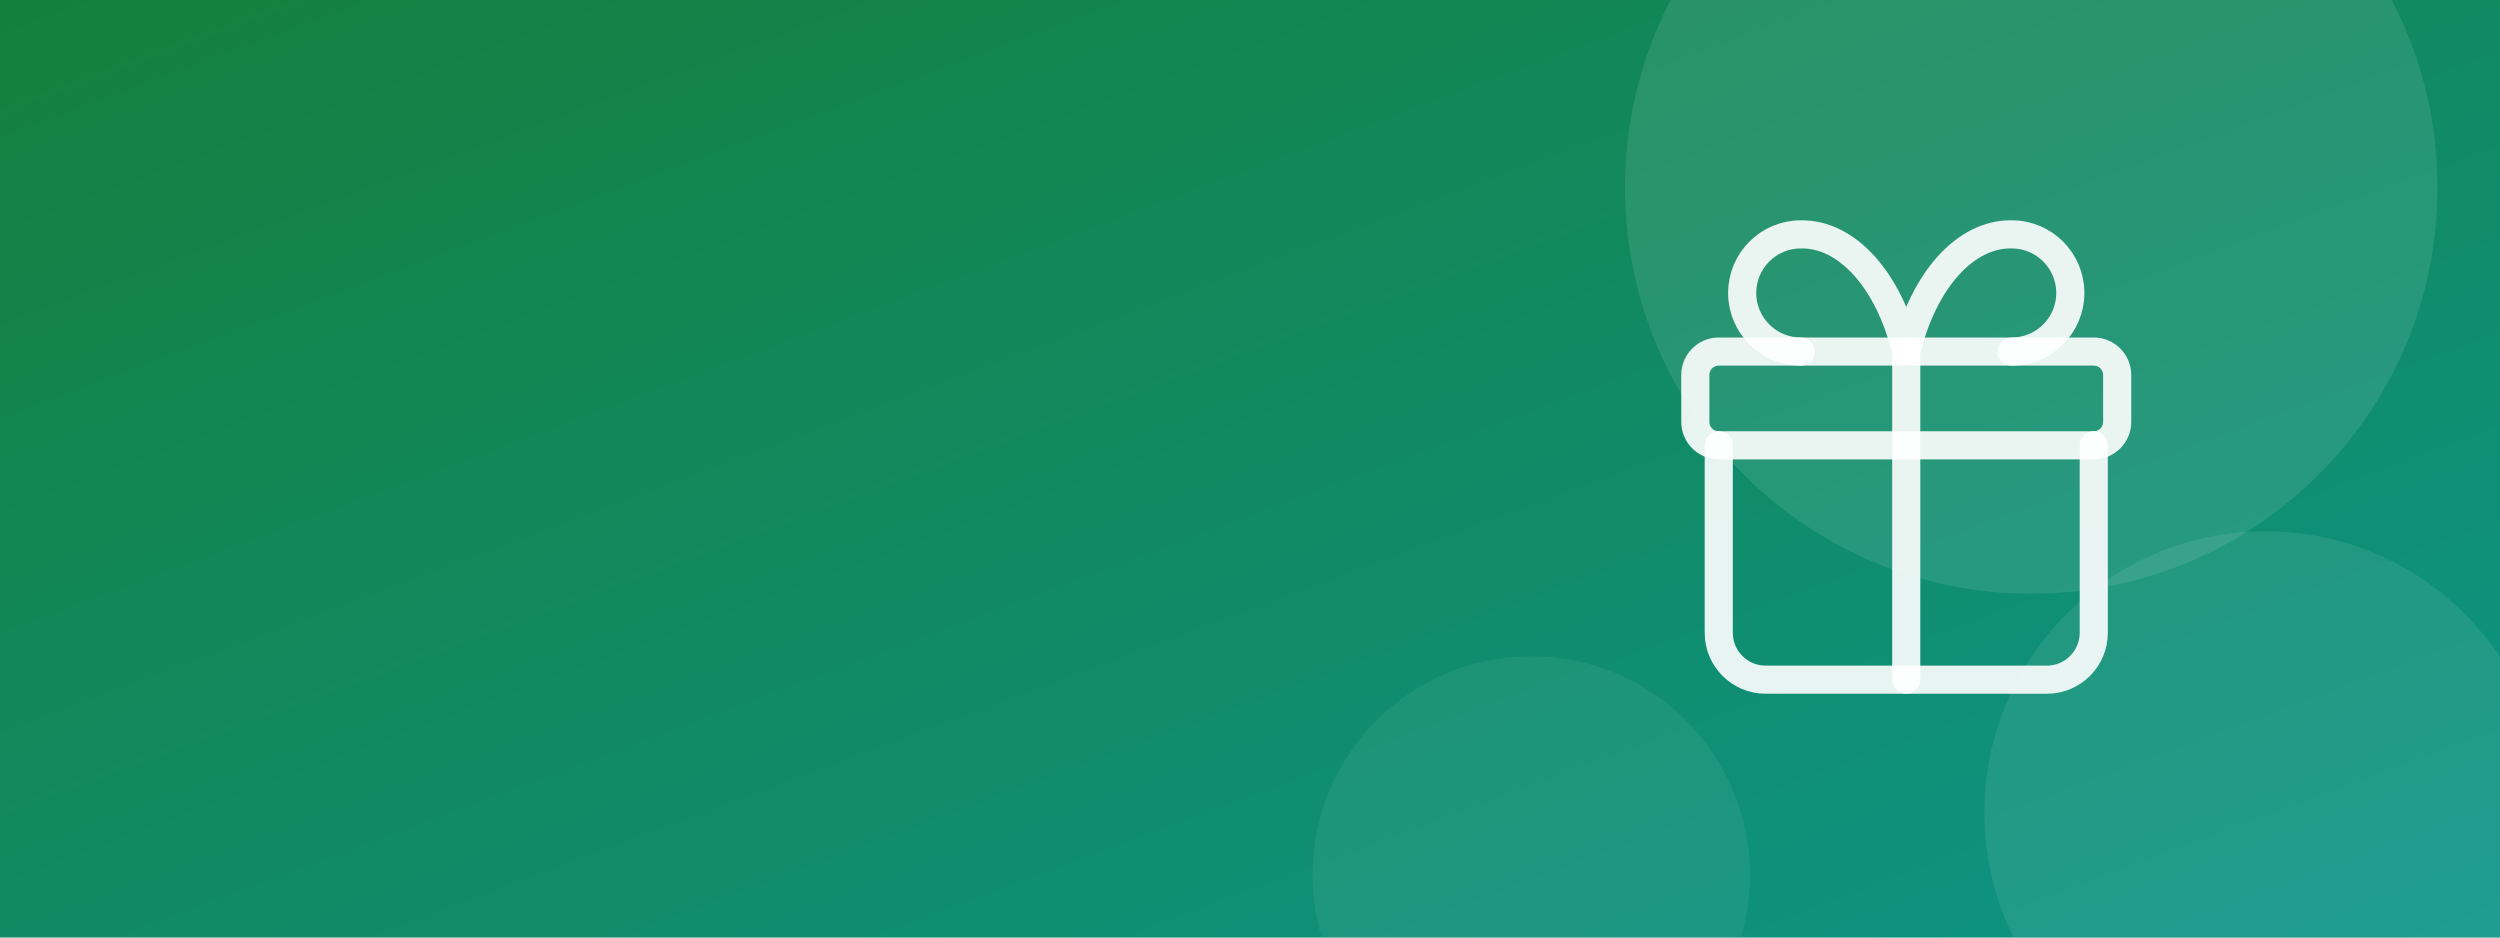
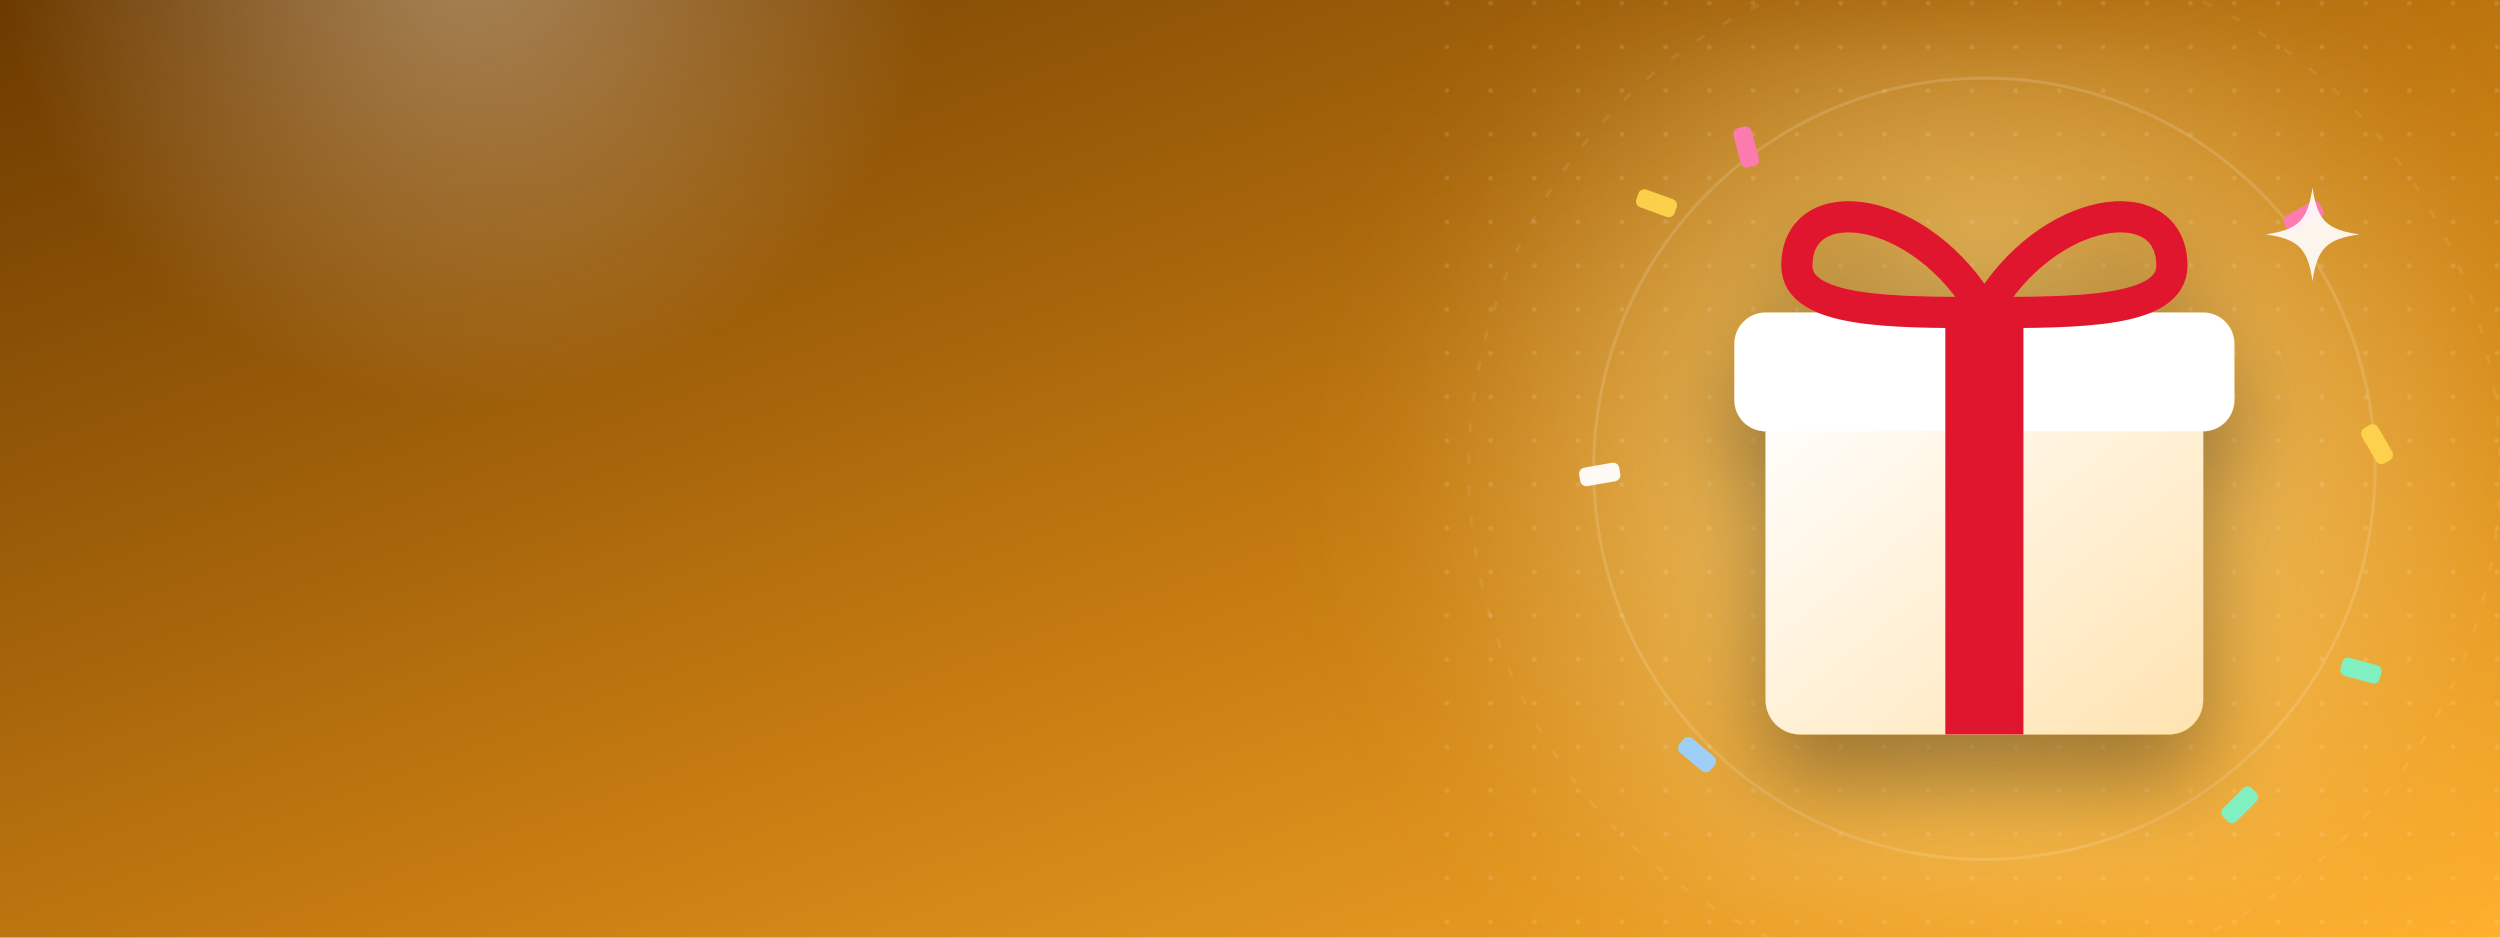
<svg xmlns="http://www.w3.org/2000/svg" viewBox="0 0 1600 600" width="1600" height="600" preserveAspectRatio="xMidYMid slice">
  <defs>
-     <linearGradient id="g" x1="0" y1="0" x2="1" y2="1">
-       <stop offset="0" stop-color="#15803d" />
-       <stop offset="1" stop-color="#0d9488" />
+     <linearGradient id="bg5" x1="0" y1="0" x2="1" y2="1">
+       <stop offset="0" stop-color="#6b3a00" />
+       <stop offset=".55" stop-color="#c47a10" />
+       <stop offset="1" stop-color="#ffb02e" />
+     </linearGradient>
+     <radialGradient id="glow5" cx=".5" cy=".5" r=".5">
+       <stop offset="0" stop-color="#ffe08a" stop-opacity=".85" />
+       <stop offset="1" stop-color="#ffe08a" stop-opacity="0" />
+     </radialGradient>
+     <radialGradient id="glow25" cx=".5" cy=".5" r=".5">
+       <stop offset="0" stop-color="#ffffff" stop-opacity=".35" />
+       <stop offset="1" stop-color="#ffffff" stop-opacity="0" />
+     </radialGradient>
+     <filter id="blur5" x="-50%" y="-50%" width="200%" height="200%">
+       <feGaussianBlur stdDeviation="40" />
+     </filter>
+     <filter id="shadow5" x="-30%" y="-30%" width="160%" height="170%">
+       <feDropShadow dx="0" dy="30" stdDeviation="28" flood-color="#000" flood-opacity=".35" />
+     </filter>
+     <pattern id="dots5" width="28" height="28" patternUnits="userSpaceOnUse">
+       <circle cx="2" cy="2" r="1.6" fill="#fff" opacity=".12" />
+     </pattern>
+     <linearGradient id="glass5" x1="0" y1="0" x2="1" y2="1">
+       <stop offset="0" stop-color="#fff" stop-opacity=".38" />
+       <stop offset="1" stop-color="#fff" stop-opacity=".06" />
    </linearGradient>
  </defs>
-   <rect width="1600" height="600" fill="url(#g)" />
-   <circle cx="1300" cy="120" r="260" fill="#fff" opacity=".10" />
-   <circle cx="1450" cy="520" r="180" fill="#fff" opacity=".08" />
-   <circle cx="980" cy="560" r="140" fill="#fff" opacity=".06" />
-   <g transform="translate(1040 120) scale(15)" fill="none" stroke="#fff" stroke-opacity=".9" stroke-width="1.2" stroke-linecap="round" stroke-linejoin="round">
-     <path d="M12 7v14" />
-     <path d="M20 11v8a2 2 0 0 1-2 2H6a2 2 0 0 1-2-2v-8" />
-     <path d="M7.5 7a1 1 0 0 1 0-5A4.8 8 0 0 1 12 7a4.8 8 0 0 1 4.5-5 1 1 0 0 1 0 5" />
-     <rect x="3" y="7" width="18" height="4" rx="1" />
+   <rect width="1600" height="600" fill="url(#bg5)" />
+   <circle cx="1260" cy="300" r="380" fill="url(#glow5)" filter="url(#blur5)" />
+   <circle cx="300" cy="-40" r="300" fill="url(#glow25)" />
+   <rect x="900" y="0" width="700" height="600" fill="url(#dots5)" />
+   <circle cx="1270" cy="300" r="250" fill="none" stroke="#fff" stroke-opacity=".14" stroke-width="2" />
+   <circle cx="1270" cy="300" r="330" fill="none" stroke="#fff" stroke-opacity=".08" stroke-width="2" stroke-dasharray="6 14" />
+   <g filter="url(#shadow5)">
+     <linearGradient id="box5" x1="0" y1="0" x2="1" y2="1">
+       <stop offset="0" stop-color="#ffffff" />
+       <stop offset="1" stop-color="#ffe3b0" />
+     </linearGradient>
+     <rect x="1130" y="250" width="280" height="220" rx="22" fill="url(#box5)" />
+     <rect x="1110" y="200" width="320" height="76" rx="20" fill="#fff" />
+     <rect x="1245" y="200" width="50" height="270" fill="#e0192d" />
+     <path d="M1270 200c-40-70-120-80-120-30 0 30 60 30 120 30zM1270 200c40-70 120-80 120-30 0 30-60 30-120 30z" fill="none" stroke="#e0192d" stroke-width="20" stroke-linejoin="round" />
  </g>
+   <rect x="1050" y="120" width="26" height="12" rx="4" fill="#ffd34d" transform="rotate(20 1050 120)" opacity=".95" />
+   <rect x="1460" y="140" width="26" height="12" rx="4" fill="#ff7ab6" transform="rotate(-30 1460 140)" opacity=".95" />
+   <rect x="1500" y="420" width="26" height="12" rx="4" fill="#7cf3c6" transform="rotate(15 1500 420)" opacity=".95" />
+   <rect x="1080" y="470" width="26" height="12" rx="4" fill="#9ad1ff" transform="rotate(40 1080 470)" opacity=".95" />
+   <rect x="1010" y="300" width="26" height="12" rx="4" fill="#ffffff" transform="rotate(-10 1010 300)" opacity=".95" />
+   <rect x="1520" y="270" width="26" height="12" rx="4" fill="#ffd34d" transform="rotate(60 1520 270)" opacity=".95" />
+   <rect x="1120" y="80" width="26" height="12" rx="4" fill="#ff7ab6" transform="rotate(75 1120 80)" opacity=".95" />
+   <rect x="1420" y="520" width="26" height="12" rx="4" fill="#7cf3c6" transform="rotate(-45 1420 520)" opacity=".95" />
+   <path transform="translate(1480 150) scale(1.5)" d="M0-20C2-6 6-2 20 0 6 2 2 6 0 20-2 6-6 2-20 0-6-2-2-6 0-20Z" fill="#fff" opacity="0.9" />
</svg>
